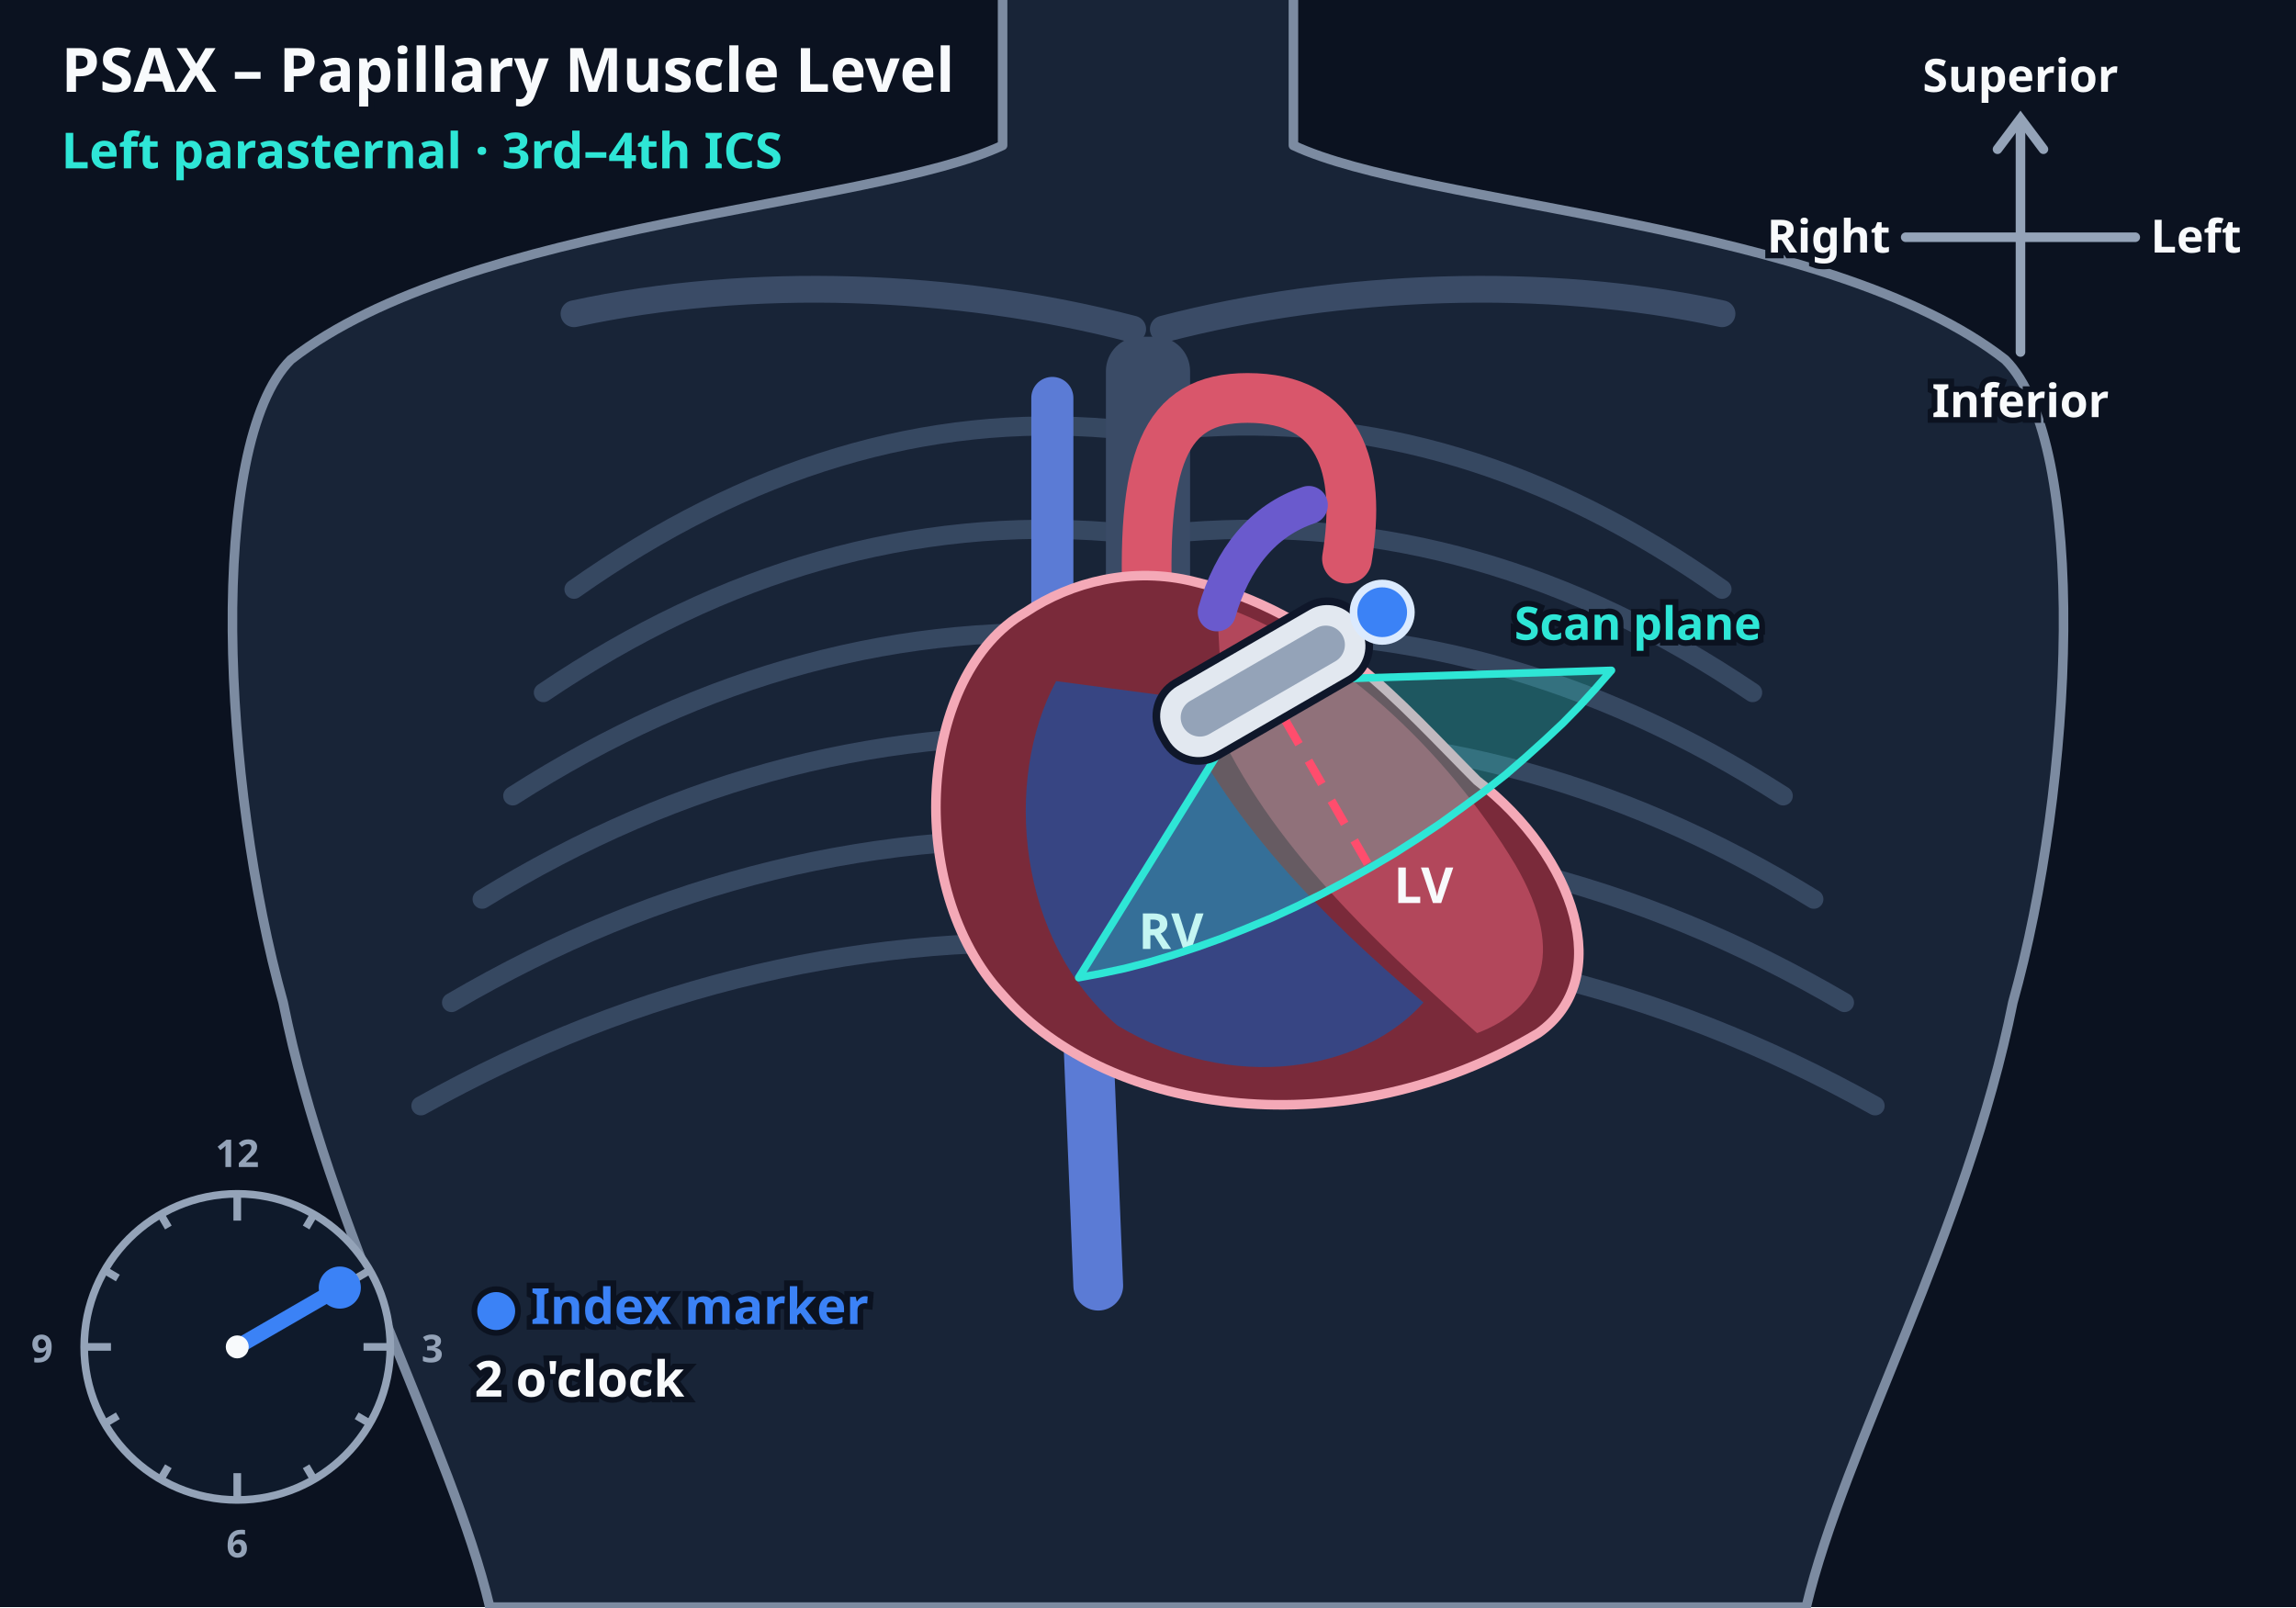
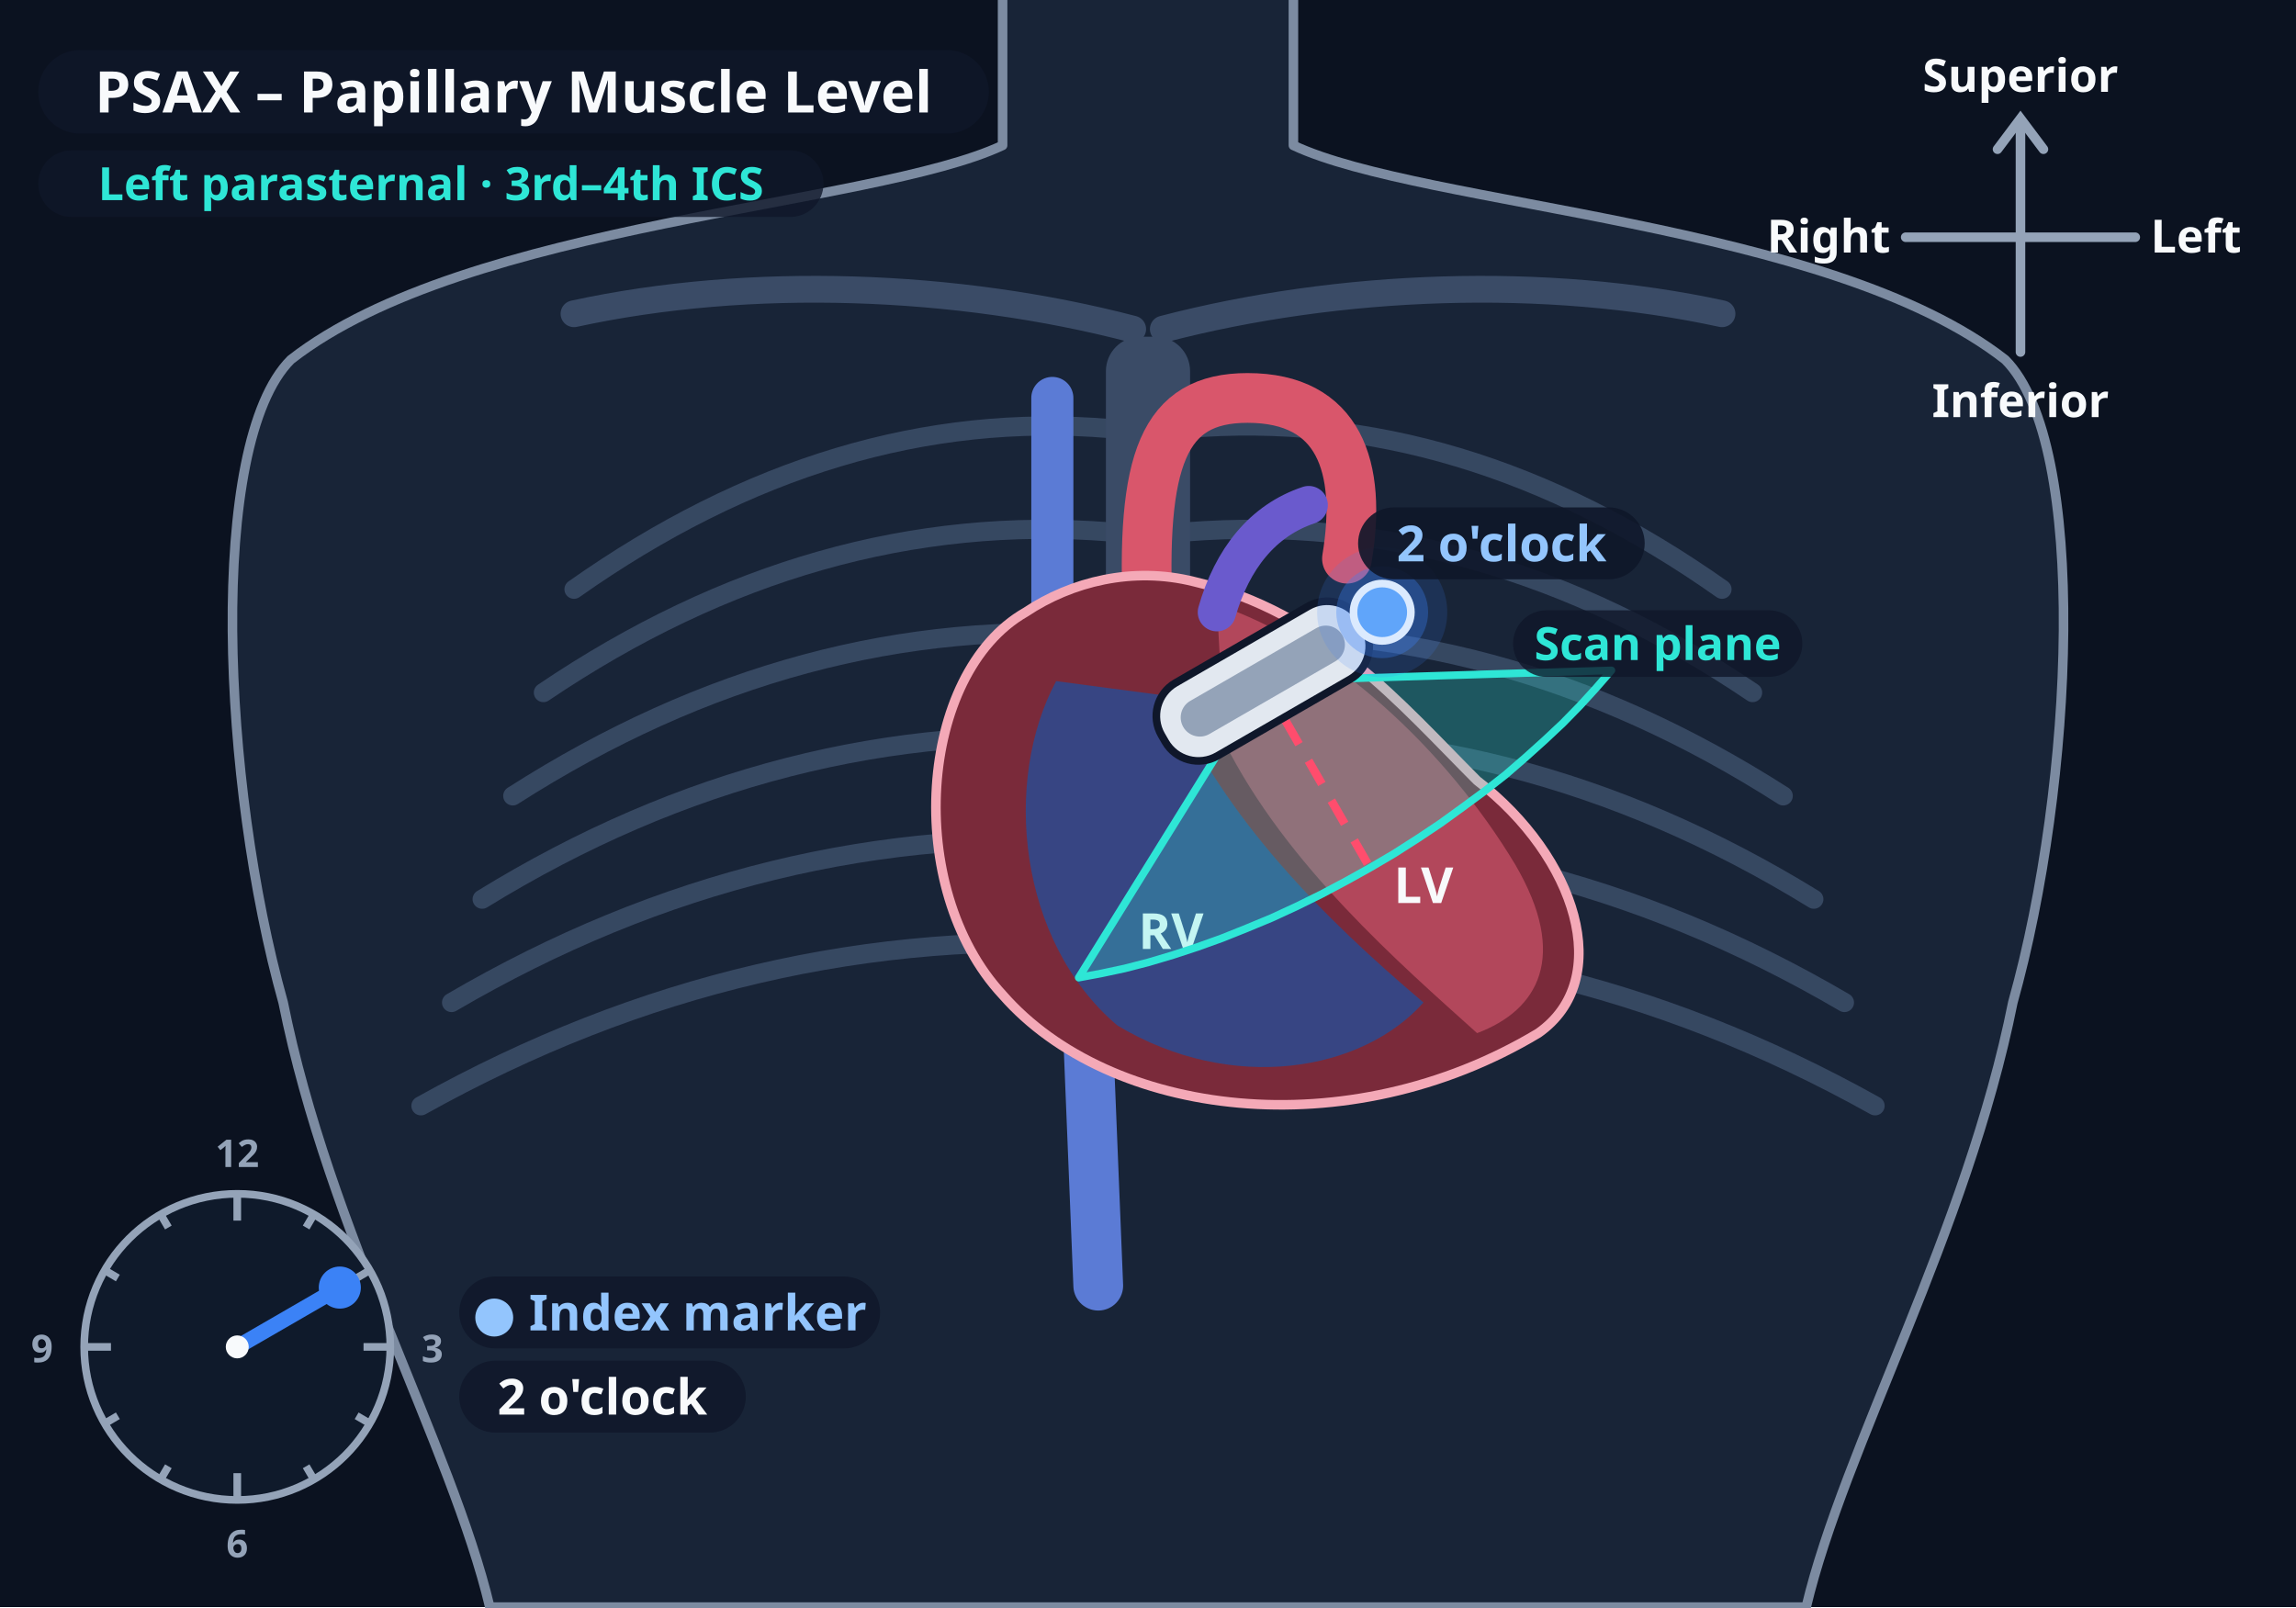
<svg xmlns="http://www.w3.org/2000/svg" width="600" height="420" viewBox="0 0 600 420">
  <rect width="600" height="420" fill="#0B1220" />
  <path d="M 262 0 L 262 38 C 228 54 122 58 76 94 C 54 116 58 205 74 262 C 86 322 118 378 128 420            L 472 420 C 482 378 514 322 526 262 C 542 205 546 116 524 94 C 478 58 372 54 338 38 L 338 0" fill="#182437" stroke="#7C8BA1" stroke-width="2.5" stroke-linejoin="round" />
  <g fill="none" stroke="#3A4B66" stroke-width="5" stroke-linecap="round" opacity="0.9">
    <path d="M 290 112 Q 218 106 150 154" />
    <path d="M 310 112 Q 382 106 450 154" />
    <path d="M 290 139 Q 213 133 142 181" />
    <path d="M 310 139 Q 387 133 458 181" />
    <path d="M 290 166 Q 209 160 134 208" />
    <path d="M 310 166 Q 391 160 466 208" />
    <path d="M 290 193 Q 204 187 126 235" />
    <path d="M 310 193 Q 396 187 474 235" />
    <path d="M 290 220 Q 200 214 118 262" />
    <path d="M 310 220 Q 400 214 482 262" />
    <path d="M 290 247 Q 196 241 110 289" />
    <path d="M 310 247 Q 404 241 490 289" />
  </g>
  <path d="M 296 86 C 250 74 196 72 150 82 M 304 86 C 350 74 404 72 450 82" fill="none" stroke="#3A4B66" stroke-width="7" stroke-linecap="round" />
  <rect x="289" y="88" width="22" height="156" rx="9" fill="#3A4B66" />
  <path d="M 291 242 L 309 242 L 300 262 Z" fill="#3A4B66" />
  <path d="M 275 158 L 275 104" stroke="#5B7BD5" stroke-width="11" stroke-linecap="round" fill="none" />
  <path d="M 284 262 L 287 336" stroke="#5B7BD5" stroke-width="13" stroke-linecap="round" fill="none" />
  <path d="M 300 162 C 298 120 304 104 326 104 C 350 104 356 122 352 146" stroke="#D9566B" stroke-width="13" stroke-linecap="round" fill="none" />
  <path d="M 268 160 C 240 176 236 232 262 260 C 290 292 352 300 402 270 C 422 256 412 224 386 204            C 366 184 346 160 312 152 C 296 148 280 152 268 160 Z" fill="#7A2A3A" stroke="#F4A9B7" stroke-width="2.5" />
  <path d="M 276 178 C 262 204 266 246 292 268 C 322 286 356 280 372 262 C 346 240 320 214 306 182 Z" fill="#2B4A8F" opacity="0.85" />
  <path d="M 318 158 C 348 168 378 196 396 226 C 410 250 402 264 386 270 C 366 252 336 226 320 194 Z" fill="#B84A5E" opacity="0.9" />
  <path d="M 318 160 C 322 146 330 136 342 132" stroke="#6A5ACD" stroke-width="10" stroke-linecap="round" fill="none" />
  <g font-family="sans-serif" font-weight="700" font-size="13" fill="#F8FAFC" text-anchor="middle">
    <text x="306" y="248">RV</text>
    <text x="372" y="236">LV</text>
  </g>
  <path d="M 330.0 178.0 L 281.9 255.5 L 287.8 254.4 L 293.9 253.1 L 300.1 251.5 L 306.5 249.6 L 312.9 247.5 L 319.3 245.2 L 325.8 242.6 L 332.3 239.9 L 338.8 236.9 L 345.3 233.7 L 351.7 230.3 L 358.0 226.8 L 364.3 223.1 L 370.4 219.2 L 376.4 215.2 L 382.2 211.0 L 387.9 206.8 L 393.4 202.5 L 398.6 198.0 L 403.6 193.5 L 408.4 189.0 L 412.9 184.4 L 417.1 179.8 L 421.1 175.2 Z" fill="#2EE6D6" fill-opacity="0.26" stroke="#2EE6D6" stroke-width="2" stroke-linejoin="round" />
  <path d="M 330.0 178.0 L 358.0 226.8" stroke="#FF4D6D" stroke-width="2.2" stroke-dasharray="7 5" fill="none" />
-   <text x="428.0" y="167.2" font-family="sans-serif" font-size="12" fill="#2EE6D6" font-weight="700" text-anchor="middle" stroke="#0B1220" stroke-width="3" paint-order="stroke">Scan plane</text>
+   <rect x="395.4" y="159.5" width="75.6" height="17.4" rx="8.7" fill="#0F172A" fill-opacity="0.8" />
+   <text x="433.2" y="172.5" font-family="sans-serif" font-weight="700" font-size="12" fill="#2EE6D6" text-anchor="middle">Scan plane</text>
  <g transform="translate(330 178) rotate(-30.0)">
    <rect x="-30" y="-11" width="60" height="22" rx="10" fill="#E2E8F0" stroke="#0F172A" stroke-width="2" />
    <rect x="-24" y="-5" width="48" height="10" rx="5" fill="#94A3B8" />
  </g>
-   <circle cx="361.2" cy="160.0" r="7.5" fill="#3B82F6" stroke="#DBEAFE" stroke-width="2" />
+   <circle cx="361.2" cy="160.0" r="17" fill="#3B82F6" fill-opacity="0.16" />
+   <circle cx="361.2" cy="160.0" r="12" fill="#3B82F6" fill-opacity="0.32" />
+   <circle cx="361.2" cy="160.0" r="7.5" fill="#60A5FA" stroke="#DBEAFE" stroke-width="2" />
+   <rect x="354.9" y="132.6" width="74.9" height="18.8" rx="9.4" fill="#0F172A" fill-opacity="0.9" />
+   <text x="392.4" y="146.7" font-family="sans-serif" font-weight="700" font-size="13" fill="#93C5FD" text-anchor="middle">2 o'clock</text>
  <g stroke="#94A3B8" stroke-width="2.5" fill="none" stroke-linecap="round">
    <path d="M 528 32 L 528 92 M 498 62 L 558 62" />
    <path d="M 522 39 L 528 31 L 534 39" />
  </g>
-   <g font-family="sans-serif" font-size="12" font-weight="700" fill="#F8FAFC" text-anchor="middle" stroke="#0B1220" stroke-width="3" paint-order="stroke">
+   <g font-family="sans-serif" font-size="12" font-weight="700" fill="#F8FAFC" text-anchor="middle">
    <text x="528" y="24">Superior</text>
    <text x="528" y="109">Inferior</text>
    <text x="494" y="66" text-anchor="end">Right</text>
    <text x="562" y="66" text-anchor="start">Left</text>
  </g>
  <circle cx="62" cy="352" r="40" fill="#0F1A2B" stroke="#94A3B8" stroke-width="2" />
  <g stroke="#94A3B8" stroke-width="2">
    <path d="M 62.0 319.0 L 62.0 312.0" />
    <path d="M 80.0 320.8 L 82.0 317.4" />
    <path d="M 93.2 334.0 L 96.6 332.0" />
    <path d="M 95.0 352.0 L 102.0 352.0" />
    <path d="M 93.2 370.0 L 96.6 372.0" />
    <path d="M 80.0 383.2 L 82.0 386.6" />
    <path d="M 62.0 385.0 L 62.0 392.0" />
    <path d="M 44.0 383.2 L 42.0 386.6" />
    <path d="M 30.8 370.0 L 27.4 372.0" />
    <path d="M 29.0 352.0 L 22.0 352.0" />
    <path d="M 30.8 334.0 L 27.4 332.0" />
    <path d="M 44.0 320.8 L 42.0 317.4" />
  </g>
  <path d="M 62 352 L 88.8 336.5" stroke="#3B82F6" stroke-width="4" stroke-linecap="round" />
  <circle cx="88.8" cy="336.5" r="4.5" fill="#3B82F6" stroke="#3B82F6" stroke-width="2" />
  <circle cx="62" cy="352" r="3" fill="#F8FAFC" />
  <g font-family="sans-serif" font-size="10" font-weight="700" fill="#94A3B8" text-anchor="middle">
    <text x="62.0" y="305.0">12</text>
    <text x="113.0" y="356.0">3</text>
    <text x="62.0" y="407.0">6</text>
    <text x="11.0" y="356.0">9</text>
  </g>
-   <text x="124" y="346" font-family="sans-serif" font-size="13" font-weight="700" fill="#3B82F6" stroke="#0B1220" stroke-width="3" paint-order="stroke">● Index marker</text>
-   <text x="124" y="365" font-family="sans-serif" font-size="13" font-weight="700" fill="#F8FAFC" stroke="#0B1220" stroke-width="3" paint-order="stroke">2 o'clock</text>
-   <g font-family="sans-serif" font-weight="700" stroke="#0B1220" stroke-width="3" paint-order="stroke">
-     <text x="16" y="24" font-size="16" fill="#F8FAFC" text-anchor="start">PSAX – Papillary Muscle Level</text>
-     <text x="16" y="44" font-size="13" fill="#2EE6D6" text-anchor="start">Left parasternal · 3rd–4th ICS</text>
-   </g>
+   <rect x="120.0" y="333.6" width="110.0" height="18.8" rx="9.4" fill="#0F172A" fill-opacity="0.8" />
+   <text x="175.0" y="347.7" font-family="sans-serif" font-weight="700" font-size="13" fill="#93C5FD" text-anchor="middle">● Index marker</text>
+   <rect x="120.0" y="355.6" width="74.9" height="18.8" rx="9.4" fill="#0F172A" fill-opacity="0.8" />
+   <text x="157.4" y="369.7" font-family="sans-serif" font-weight="700" font-size="13" fill="#F8FAFC" text-anchor="middle">2 o'clock</text>
+   <rect x="10.0" y="13.1" width="248.4" height="21.8" rx="10.9" fill="#0F172A" fill-opacity="0.8" />
+   <text x="134.2" y="29.4" font-family="sans-serif" font-weight="700" font-size="15" fill="#F8FAFC" text-anchor="middle">PSAX – Papillary Muscle Level</text>
+   <rect x="10.0" y="39.3" width="205.2" height="17.4" rx="8.7" fill="#0F172A" fill-opacity="0.8" />
+   <text x="112.6" y="52.3" font-family="sans-serif" font-weight="700" font-size="12" fill="#2EE6D6" text-anchor="middle">Left parasternal · 3rd–4th ICS</text>
</svg>
